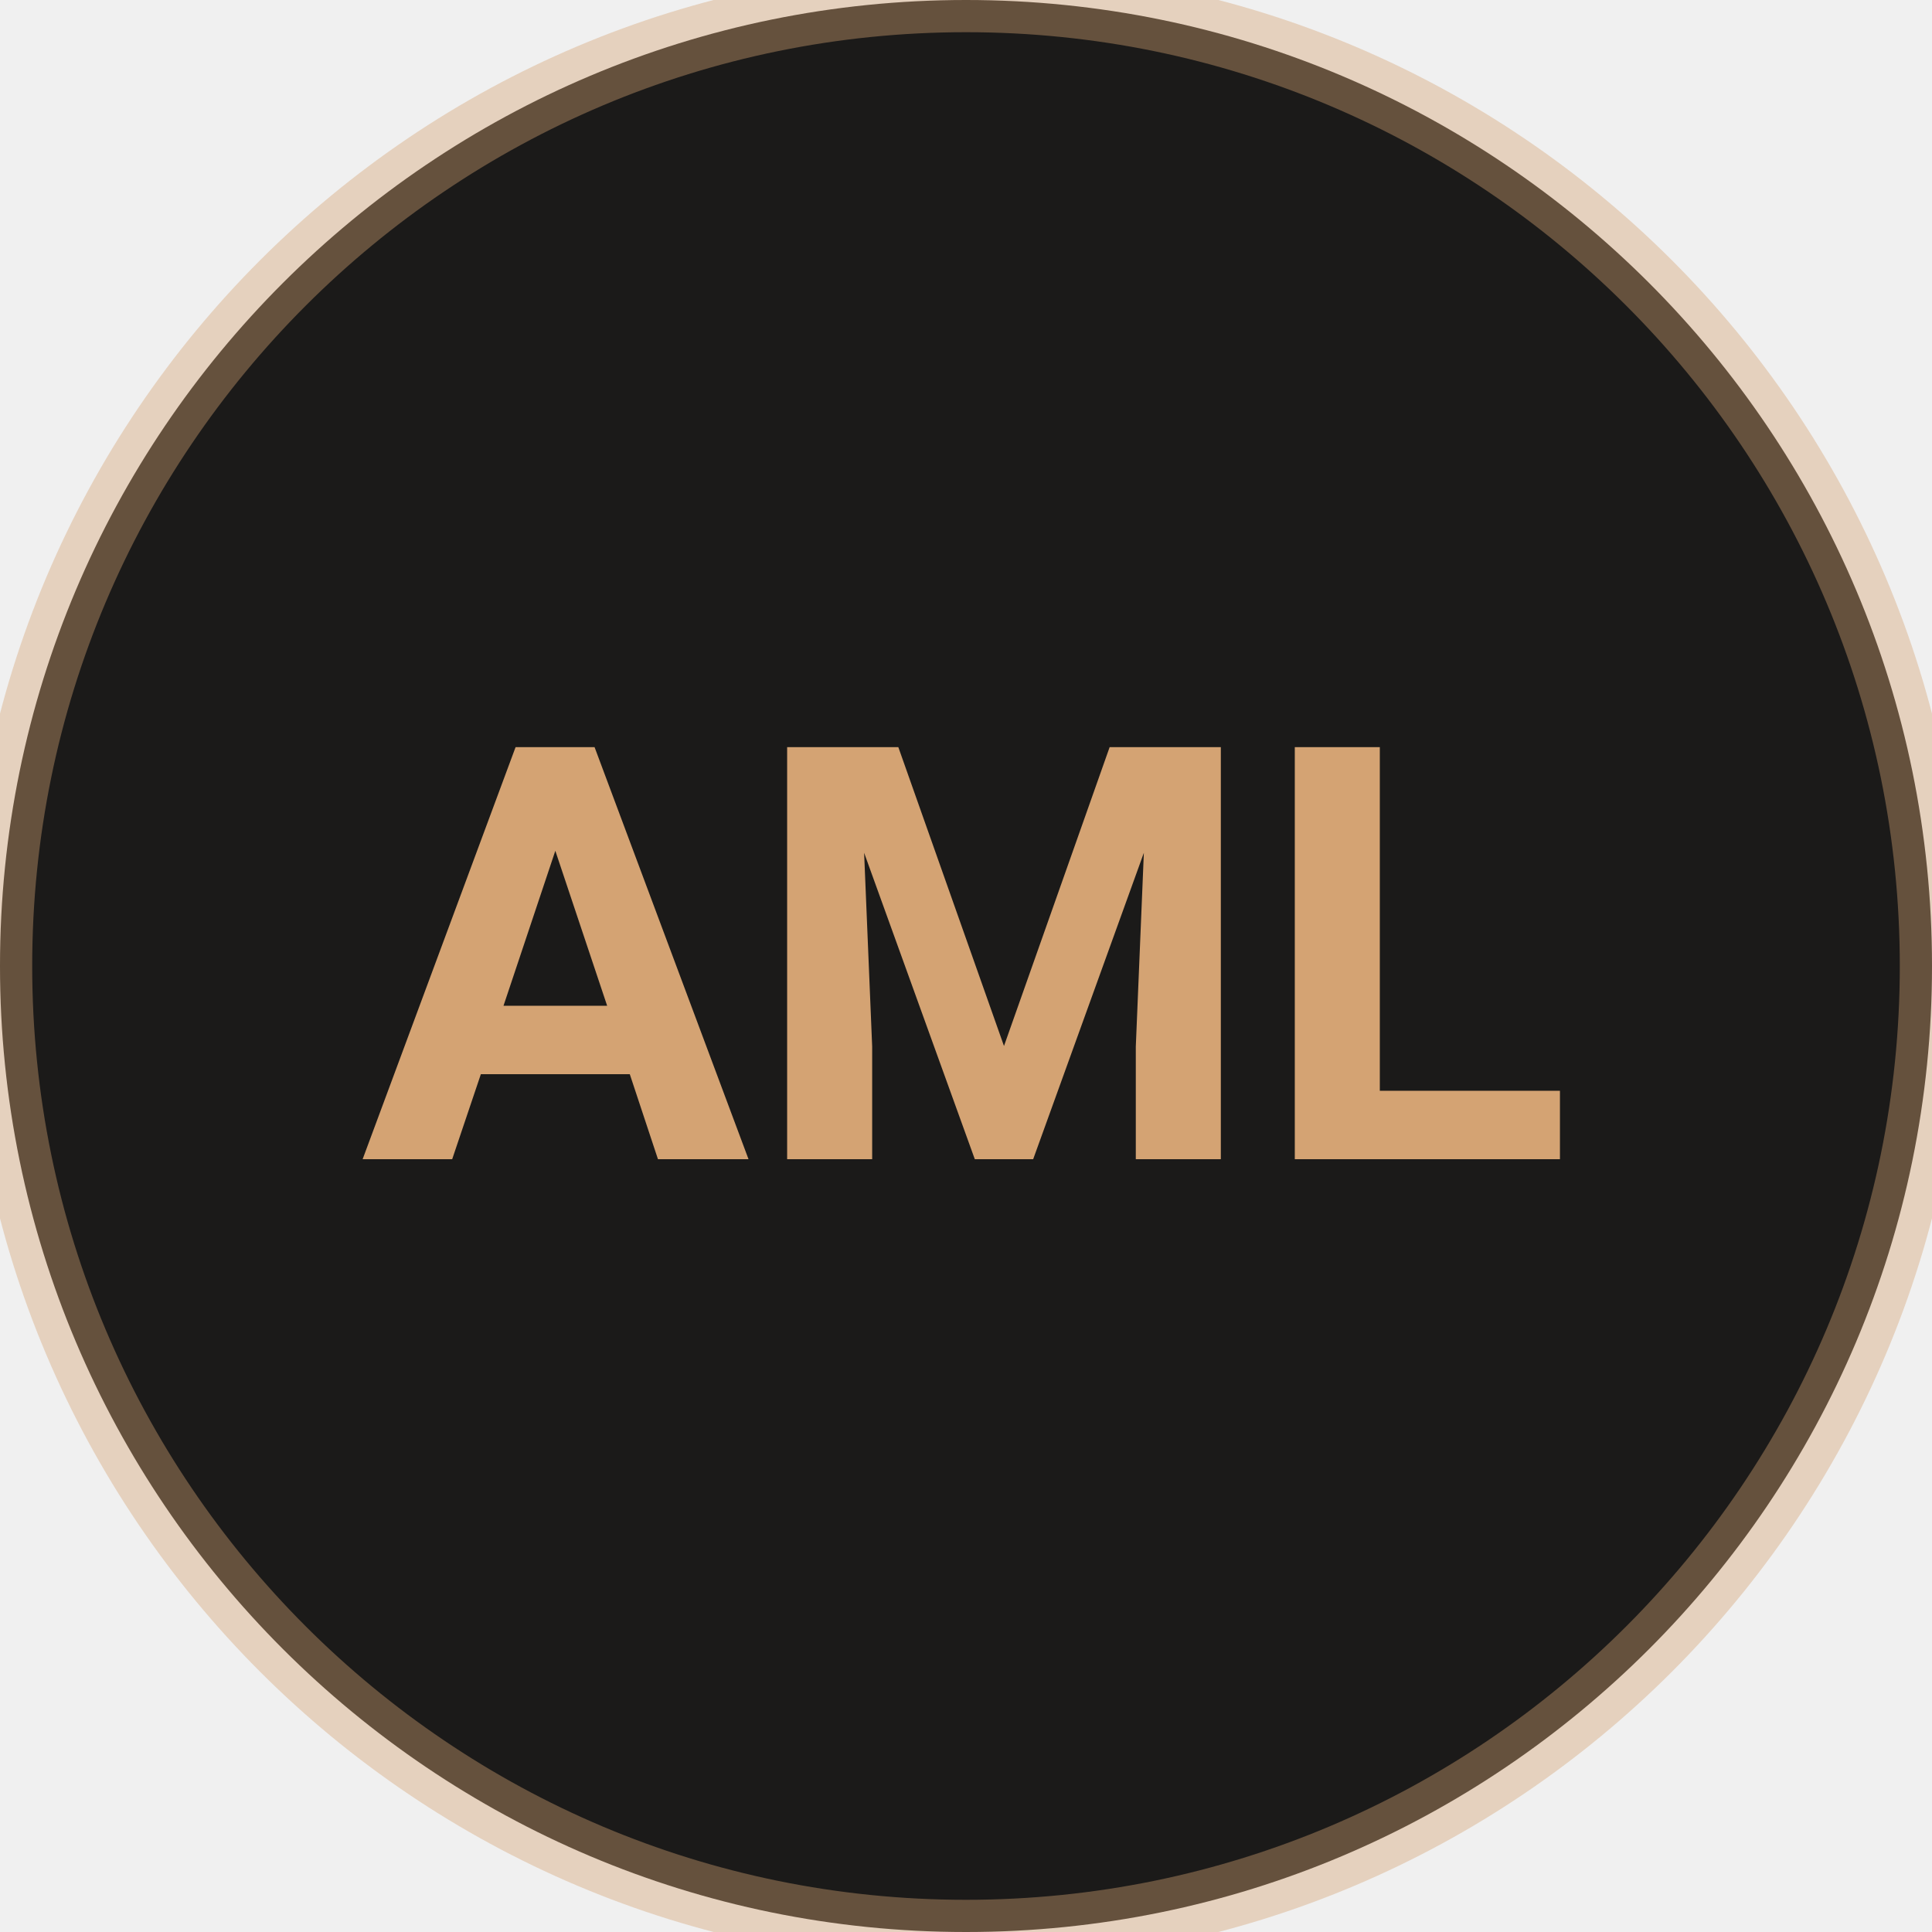
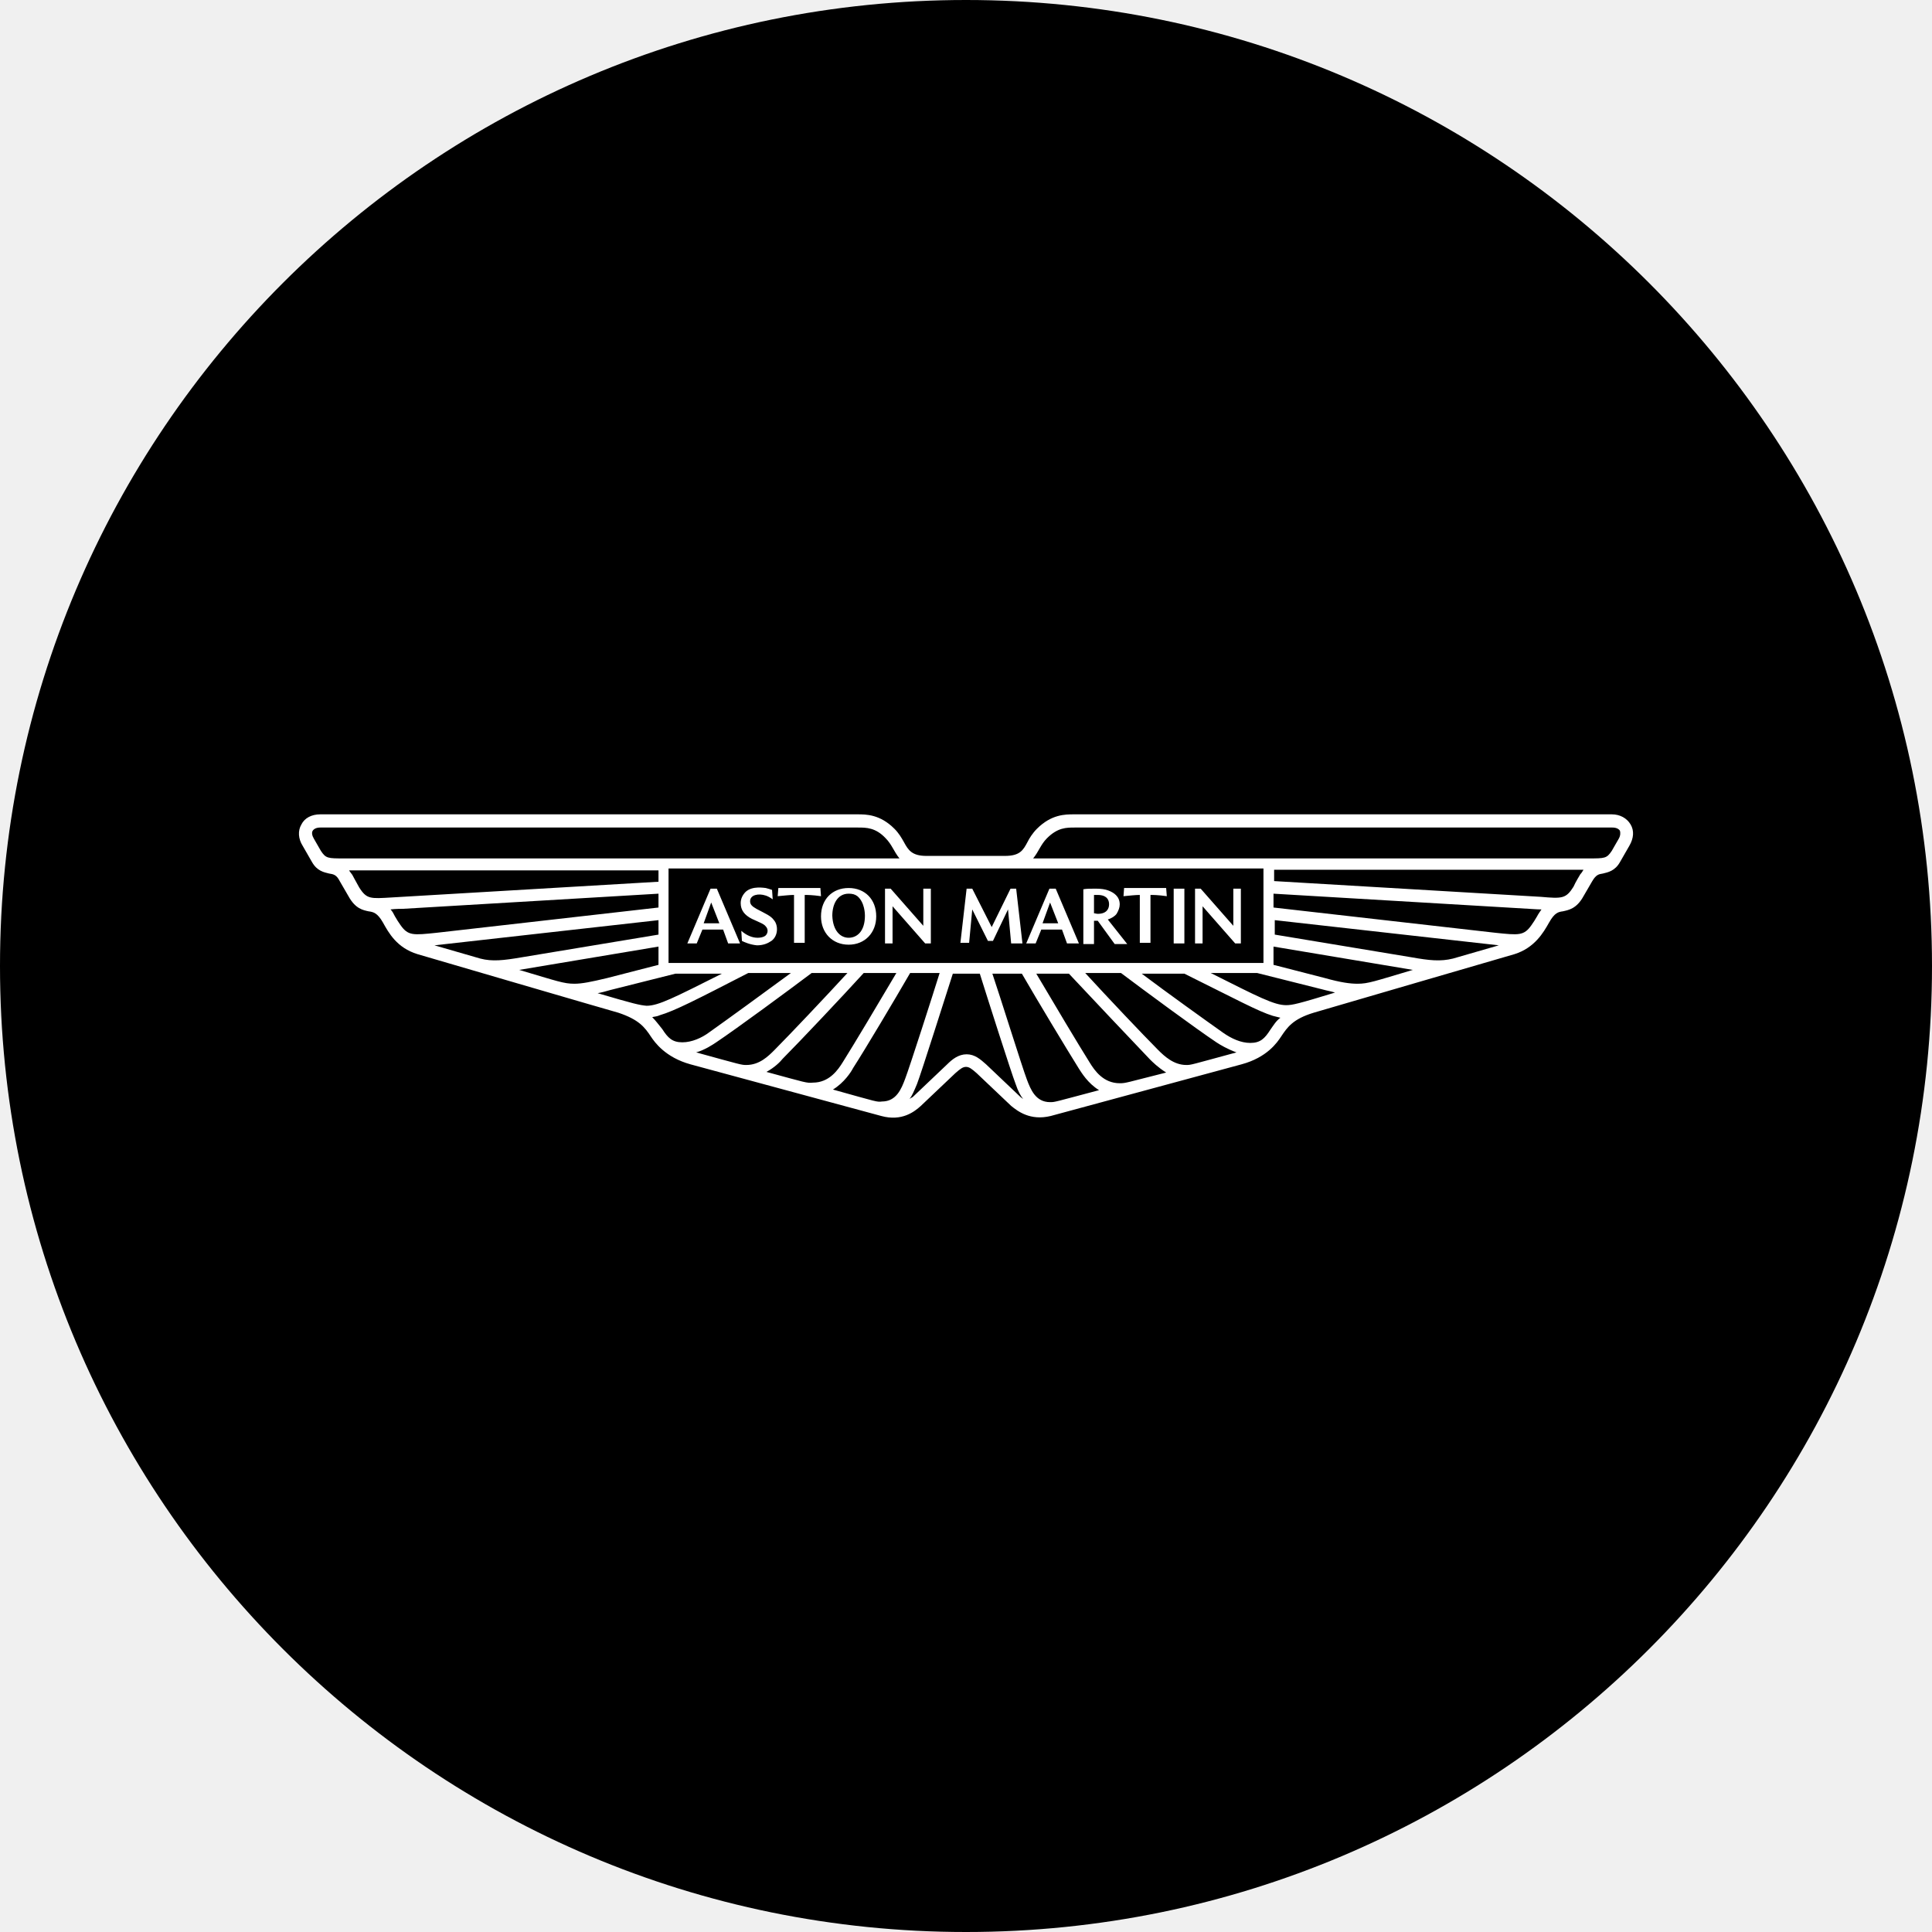
- <svg xmlns="http://www.w3.org/2000/svg" viewBox="0 0 60 60" width="60" height="60">
-   <circle cx="30" cy="30" r="30" fill="#1B1A19" stroke="rgba(212,163,115,0.4)" stroke-width="2" />
-   <text x="30" y="36" text-anchor="middle" fill="#D4A373" font-family="-apple-system, BlinkMacSystemFont, 'Segoe UI', Roboto, sans-serif" font-size="18" font-weight="700">AML</text>
+ <svg xmlns="http://www.w3.org/2000/svg" width="60" height="60" viewBox="0 0 60 60" fill="none">
+   <defs>
+     <clipPath id="circle-clip">
+       <circle cx="30.0" cy="30.0" r="30.0" />
+     </clipPath>
+   </defs>
+   <g clip-path="url(#circle-clip)">
+     <rect width="60" height="60" fill="black" />
+     <g clip-path="url(#clip0_150_837)">
+       <path d="M21.853 28.674H22.34L22.087 28.028L21.853 28.674ZM21.346 29.299L22.067 27.598H22.262L22.983 29.299H22.613L22.457 28.869H21.814L21.638 29.299H21.346ZM23.041 29.221L23.022 28.908C23.178 29.045 23.353 29.123 23.529 29.123C23.626 29.123 23.704 29.104 23.763 29.065C23.86 28.986 23.86 28.849 23.782 28.771C23.724 28.693 23.607 28.654 23.353 28.537C23.119 28.419 23.003 28.263 23.003 28.048C23.003 27.911 23.061 27.793 23.159 27.695C23.373 27.5 23.743 27.578 23.782 27.578C23.86 27.598 23.919 27.617 23.977 27.637L23.997 27.93C23.919 27.872 23.841 27.832 23.782 27.813C23.548 27.735 23.295 27.793 23.295 27.989C23.295 28.087 23.353 28.145 23.49 28.224C23.782 28.38 23.938 28.439 24.035 28.576C24.172 28.732 24.172 29.065 23.957 29.221C23.841 29.299 23.704 29.358 23.509 29.358C23.295 29.338 23.119 29.26 23.041 29.221ZM24.659 29.299V27.793C24.523 27.793 24.367 27.813 24.152 27.832L24.172 27.578H25.478L25.497 27.832C25.224 27.793 25.068 27.793 24.991 27.793V29.28H24.659V29.299ZM26.355 29.123C26.628 29.123 26.861 28.908 26.861 28.439C26.861 28.4 26.861 28.028 26.628 27.832C26.55 27.774 26.472 27.754 26.355 27.754C26.004 27.754 25.848 28.087 25.848 28.439C25.867 28.908 26.101 29.123 26.355 29.123ZM26.355 29.338C25.848 29.338 25.497 28.967 25.497 28.458C25.497 27.93 25.848 27.578 26.355 27.578C26.861 27.578 27.212 27.93 27.212 28.458C27.212 28.967 26.861 29.338 26.355 29.338ZM27.485 29.299V27.598H27.66L28.674 28.752V27.598H28.908V29.299H28.732L27.719 28.145V29.299H27.485ZM29.824 29.299L30.019 27.598H30.194L30.798 28.791L31.383 27.598H31.558L31.753 29.299H31.402L31.305 28.243L30.837 29.221H30.681L30.194 28.243L30.097 29.28H29.824V29.299ZM32.377 28.674H32.864L32.611 28.028L32.377 28.674ZM31.87 29.299L32.591 27.598H32.786L33.507 29.299H33.137L32.981 28.869H32.338L32.163 29.299H31.87ZM33.956 28.36C33.995 28.36 34.053 28.38 34.092 28.38C34.365 28.38 34.443 28.224 34.443 28.087C34.443 27.872 34.287 27.793 34.092 27.793C34.053 27.793 34.014 27.793 33.975 27.793V28.36H33.956ZM33.644 29.299V27.617C33.741 27.598 33.858 27.598 34.033 27.598C34.189 27.598 34.326 27.617 34.423 27.656C34.579 27.715 34.774 27.832 34.774 28.087C34.774 28.184 34.735 28.282 34.677 28.38C34.618 28.458 34.521 28.517 34.404 28.556L35.008 29.319H34.618L34.092 28.595H33.975V29.319H33.644V29.299ZM35.398 29.299V27.793C35.261 27.793 35.105 27.813 34.891 27.832L34.91 27.578H36.216L36.236 27.832C35.963 27.793 35.807 27.793 35.729 27.793V29.28H35.398V29.299ZM36.45 27.598H36.782V29.299H36.45V27.598ZM37.113 29.299V27.598H37.288L38.302 28.752V27.598H38.536V29.299H38.36L37.347 28.145V29.299H37.113Z" fill="white" />
+       <path d="M50.639 25.603C50.523 25.407 50.308 25.29 50.055 25.29H33.352C33.079 25.29 32.651 25.29 32.202 25.739C32.066 25.876 31.968 26.033 31.91 26.15C31.774 26.404 31.676 26.581 31.208 26.581H28.772C28.324 26.581 28.207 26.404 28.071 26.15C27.993 26.013 27.915 25.876 27.778 25.739C27.33 25.29 26.901 25.29 26.628 25.29H9.946C9.673 25.29 9.458 25.407 9.361 25.603C9.244 25.798 9.263 26.052 9.4 26.268L9.692 26.776C9.848 27.05 10.062 27.089 10.218 27.128C10.355 27.148 10.452 27.167 10.55 27.363L10.822 27.832C11.037 28.224 11.271 28.263 11.446 28.302C11.583 28.321 11.719 28.341 11.895 28.654C12.07 28.967 12.323 29.436 12.966 29.632C13.025 29.651 19.183 31.451 19.203 31.451C19.846 31.666 20.021 31.901 20.216 32.194C20.333 32.37 20.665 32.839 21.444 33.054L27.369 34.658C28.012 34.834 28.402 34.521 28.597 34.345L29.669 33.328C29.825 33.191 29.903 33.133 30 33.133C30.098 33.133 30.175 33.191 30.331 33.328L31.403 34.345C31.598 34.502 31.988 34.815 32.631 34.658L38.556 33.054C39.355 32.839 39.667 32.37 39.784 32.194C39.979 31.901 40.154 31.646 40.797 31.451C40.797 31.451 46.956 29.651 47.034 29.632C47.657 29.436 47.93 28.967 48.106 28.654C48.281 28.341 48.398 28.321 48.535 28.302C48.71 28.263 48.963 28.224 49.177 27.832L49.45 27.363C49.567 27.167 49.645 27.148 49.782 27.128C49.938 27.089 50.152 27.05 50.308 26.776L50.6 26.268C50.737 26.033 50.756 25.798 50.639 25.603ZM39.238 26.972V29.905H20.762V26.972H39.238ZM32.612 34.228C32.163 34.228 32.008 33.837 31.89 33.524C31.754 33.172 31.033 30.864 30.819 30.238H31.735C32.222 31.079 33.118 32.566 33.508 33.191C33.586 33.309 33.781 33.641 34.132 33.856C32.729 34.228 32.767 34.228 32.612 34.228ZM34.775 33.641C34.268 33.641 33.995 33.25 33.84 32.996C33.508 32.468 32.748 31.196 32.183 30.238H33.196C33.839 30.923 35.184 32.35 35.71 32.898C35.788 32.976 35.964 33.152 36.217 33.309C34.97 33.622 34.97 33.641 34.775 33.641ZM36.841 33.074C36.451 33.074 36.159 32.8 35.964 32.605C35.496 32.135 34.385 30.962 33.703 30.218H34.814C35.516 30.747 37.133 31.94 37.776 32.37C37.893 32.448 38.127 32.585 38.4 32.683C36.958 33.074 36.997 33.074 36.841 33.074ZM39.452 31.979C39.277 32.253 39.141 32.389 38.829 32.389C38.536 32.389 38.244 32.253 37.991 32.077C37.465 31.705 36.237 30.825 35.457 30.238H36.782C38.4 31.04 39.082 31.412 39.53 31.548C39.608 31.568 39.686 31.588 39.764 31.607C39.628 31.705 39.55 31.842 39.452 31.979ZM39.94 31.216C39.569 31.216 39.082 30.962 37.601 30.218H39.043L41.07 30.727C41.206 30.766 41.343 30.786 41.46 30.825C40.31 31.177 40.134 31.216 39.94 31.216ZM43.877 30.121C42.688 30.473 42.493 30.551 42.161 30.551C41.928 30.551 41.635 30.512 41.148 30.375L39.55 29.964V29.397L43.877 30.121ZM45.124 29.769C44.734 29.866 44.383 29.827 43.838 29.73L39.589 29.025V28.576L46.547 29.358L45.124 29.769ZM47.735 28.458C47.677 28.556 47.618 28.654 47.56 28.732C47.326 29.064 47.17 29.045 46.429 28.967L39.55 28.184V27.754L47.482 28.224C47.541 28.224 47.697 28.243 47.872 28.243C47.833 28.302 47.774 28.38 47.735 28.458ZM49.08 27.148C49.08 27.148 48.924 27.402 48.866 27.539C48.632 27.91 48.515 27.91 47.852 27.852L39.569 27.363V27.011H49.177C49.139 27.07 49.119 27.109 49.08 27.148ZM50.269 26.052L50.055 26.424C49.899 26.659 49.84 26.659 49.333 26.659H32.085C32.261 26.444 32.319 26.229 32.514 26.033C32.846 25.7 33.118 25.7 33.372 25.7H50.074C50.191 25.7 50.269 25.739 50.308 25.798C50.327 25.857 50.327 25.955 50.269 26.052ZM28.246 34.13C28.324 34.032 28.382 33.895 28.48 33.661C28.616 33.309 29.376 30.903 29.591 30.238H30.429C30.643 30.923 31.403 33.309 31.54 33.661C31.618 33.895 31.696 34.032 31.774 34.13C31.754 34.111 31.715 34.091 31.696 34.072L30.624 33.054C30.448 32.898 30.273 32.742 30.02 32.742C29.766 32.742 29.571 32.898 29.415 33.054L28.343 34.072C28.305 34.091 28.265 34.111 28.246 34.13ZM25.868 33.837C26.219 33.622 26.433 33.289 26.492 33.172C26.882 32.566 27.778 31.059 28.265 30.218H29.181C28.987 30.844 28.246 33.152 28.11 33.504C27.993 33.817 27.837 34.208 27.389 34.208C27.233 34.228 27.271 34.228 25.868 33.837ZM23.802 33.289C24.056 33.152 24.231 32.976 24.309 32.878C24.835 32.35 26.2 30.903 26.823 30.218H27.837C27.271 31.177 26.512 32.448 26.18 32.976C26.024 33.23 25.751 33.622 25.245 33.622C25.05 33.641 25.03 33.622 23.802 33.289ZM21.62 32.683C21.892 32.605 22.126 32.448 22.243 32.37C22.886 31.94 24.504 30.747 25.206 30.218H26.317C25.634 30.962 24.523 32.135 24.056 32.605C23.861 32.8 23.588 33.074 23.179 33.074C23.023 33.074 23.042 33.074 21.62 32.683ZM20.255 31.588C20.333 31.568 20.411 31.568 20.489 31.529C20.957 31.392 21.639 31.04 23.237 30.218H24.562C23.764 30.805 22.555 31.685 22.029 32.057C21.795 32.233 21.483 32.37 21.191 32.37C20.879 32.37 20.743 32.233 20.567 31.959C20.47 31.842 20.372 31.705 20.255 31.588ZM18.56 30.844C18.677 30.825 18.813 30.786 18.95 30.747L20.977 30.238H22.419C20.938 30.981 20.45 31.235 20.08 31.235C19.866 31.216 19.69 31.177 18.56 30.844ZM20.45 29.397V29.964L18.852 30.375C18.365 30.492 18.073 30.551 17.839 30.551C17.507 30.551 17.312 30.473 16.124 30.121L20.45 29.397ZM13.493 29.358L20.45 28.576V29.025L16.202 29.73C15.636 29.827 15.286 29.866 14.915 29.769L13.493 29.358ZM12.128 28.243C12.284 28.224 12.46 28.224 12.518 28.224L20.45 27.754V28.184L13.571 28.967C12.83 29.045 12.674 29.064 12.44 28.732C12.382 28.654 12.323 28.556 12.265 28.458C12.226 28.38 12.187 28.302 12.128 28.243ZM10.842 27.03H20.45V27.383L12.167 27.871C11.505 27.91 11.388 27.93 11.154 27.558C11.076 27.422 10.94 27.167 10.94 27.167C10.9 27.109 10.861 27.07 10.842 27.03ZM9.712 25.798C9.751 25.739 9.829 25.7 9.946 25.7H26.648C26.901 25.7 27.194 25.7 27.505 26.033C27.7 26.229 27.759 26.444 27.934 26.659H10.686C10.179 26.659 10.121 26.659 9.965 26.424L9.751 26.052C9.692 25.955 9.673 25.857 9.712 25.798Z" fill="white" />
+     </g>
+     <defs>
+       <clipPath id="clip0_150_837">
+         <rect width="42" height="10" fill="white" transform="translate(9 25)" />
+       </clipPath>
+     </defs>
+   </g>
</svg>
